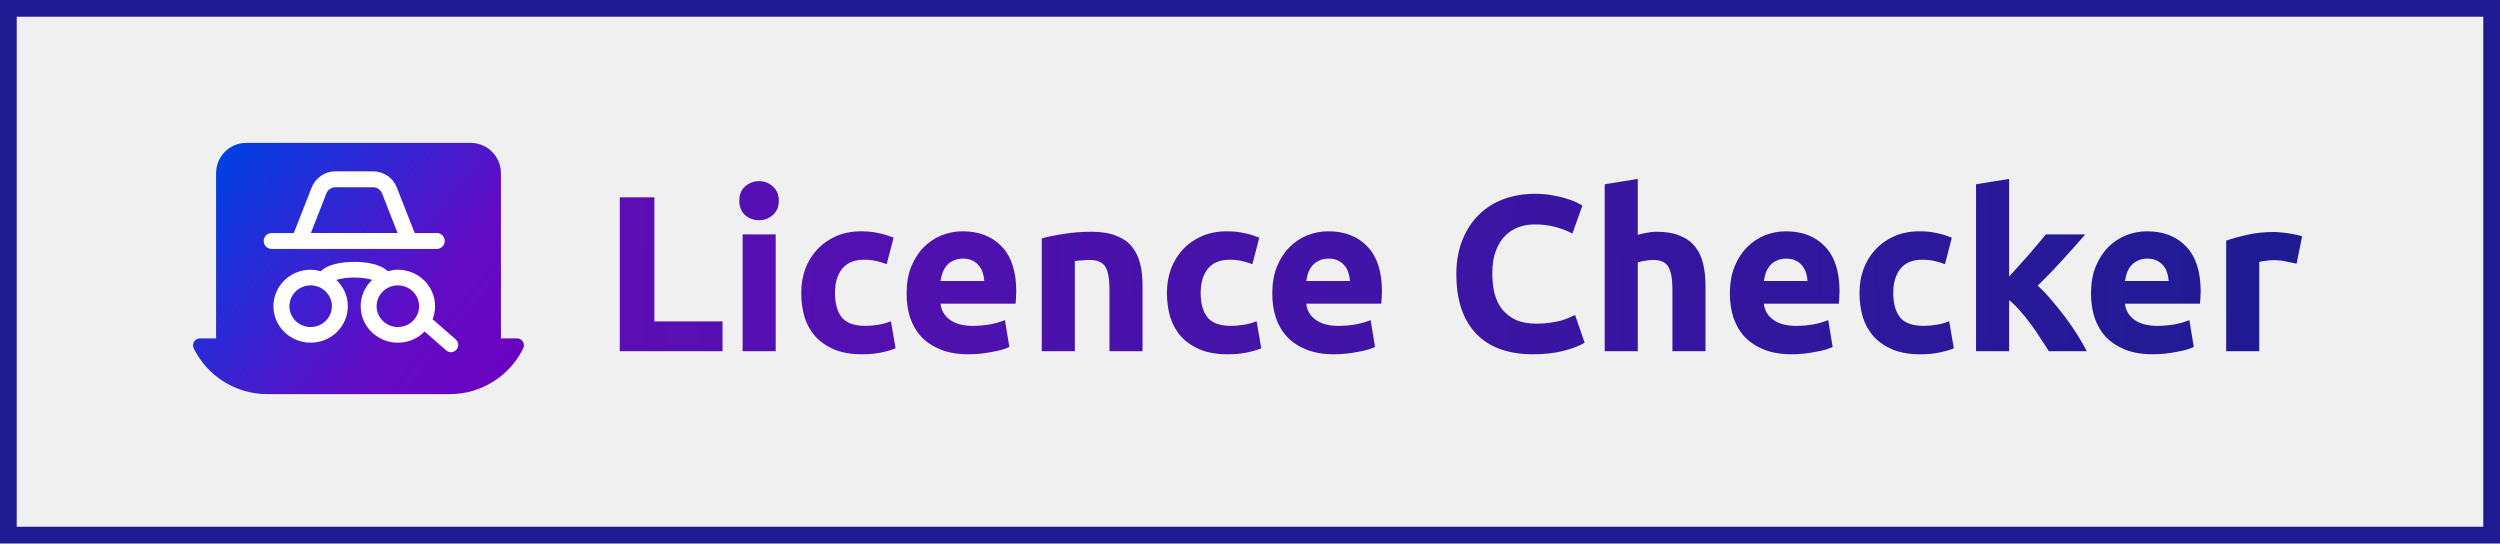
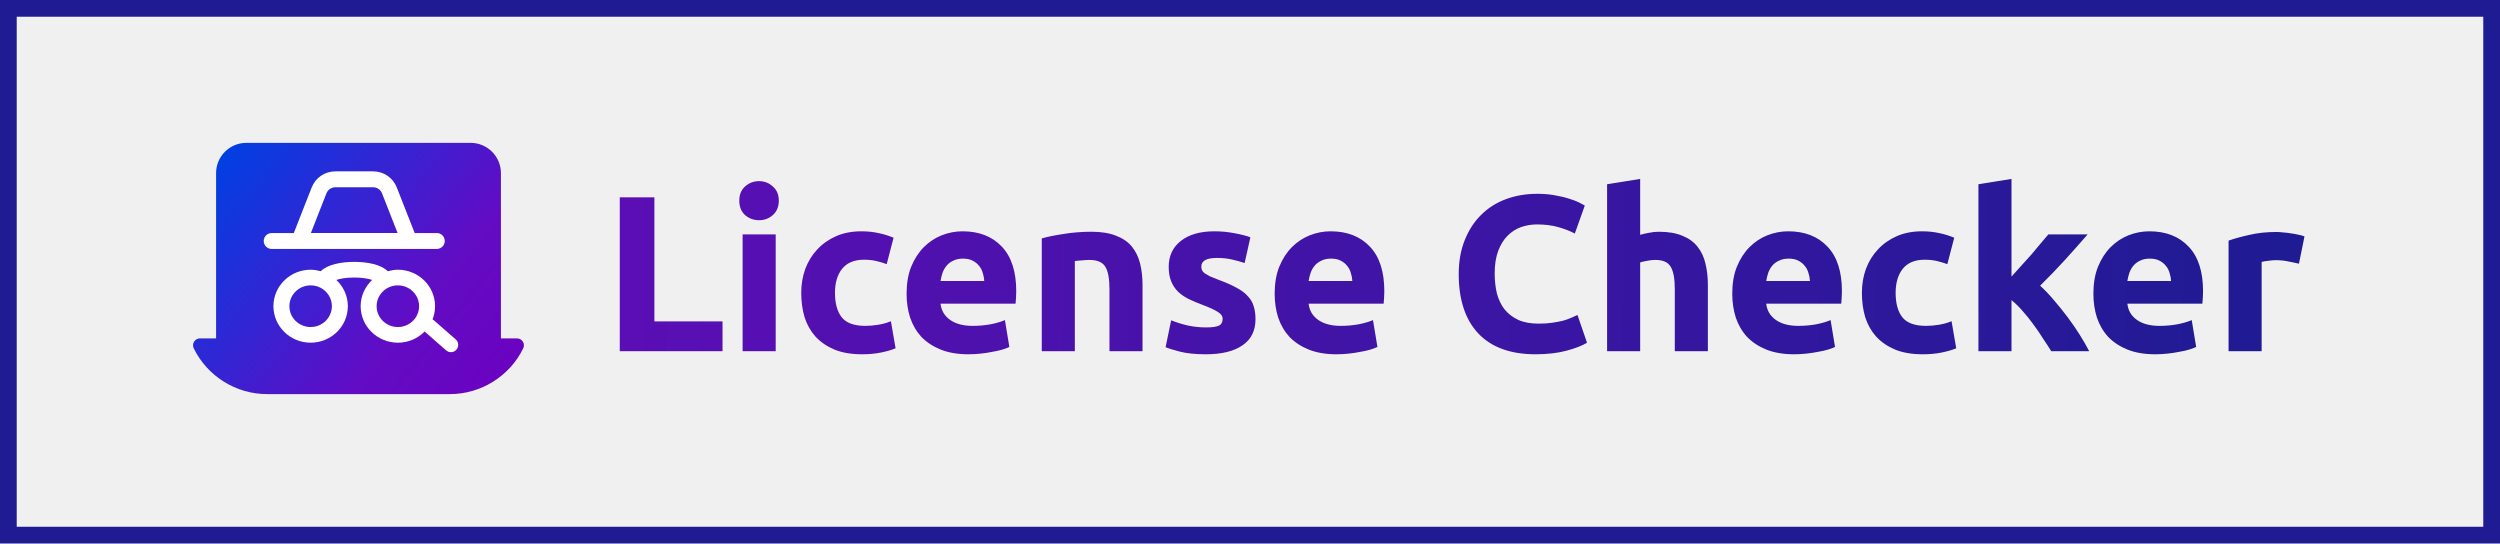
<svg xmlns="http://www.w3.org/2000/svg" width="299" height="65" viewBox="0 0 299 65" fill="none">
  <rect x="1" y="1" width="297" height="63" stroke="#1E1B93" stroke-width="2" />
  <g clip-path="url(#clip0_6_64)">
    <path d="M61.837 40.473H59.911V20.707C59.911 18.711 58.287 17.087 56.291 17.087L29.455 17.087C27.464 17.087 25.844 18.711 25.844 20.707V40.472H23.913C23.628 40.472 23.364 40.618 23.214 40.859C23.064 41.1 23.047 41.401 23.171 41.657C24.785 44.985 28.224 47.135 31.933 47.135H53.817C57.525 47.135 60.965 44.985 62.578 41.657C62.702 41.401 62.686 41.099 62.535 40.859C62.385 40.618 62.121 40.472 61.837 40.472C61.553 40.472 61.837 40.473 61.837 40.473Z" fill="url(#paint0_linear_6_64)" />
    <line x1="51.328" y1="38.971" x2="53.932" y2="41.25" stroke="white" stroke-width="1.74" stroke-linecap="round" />
    <path d="M47.584 32.258C47.164 32.258 46.766 32.334 46.38 32.441C45.583 31.635 43.939 31.32 42.368 31.32C40.797 31.32 39.153 31.635 38.356 32.441C37.971 32.334 37.572 32.258 37.153 32.258C34.698 32.258 32.702 34.216 32.702 36.621C32.702 39.028 34.698 40.986 37.153 40.986C39.605 40.986 41.602 39.028 41.602 36.621C41.602 35.387 41.071 34.276 40.227 33.481C40.672 33.331 41.394 33.191 42.368 33.191C43.342 33.191 44.064 33.331 44.509 33.481C43.665 34.276 43.134 35.387 43.134 36.621C43.134 39.028 45.131 40.986 47.584 40.986C50.037 40.986 52.033 39.028 52.033 36.621C52.034 34.216 50.037 32.258 47.584 32.258H47.584ZM37.152 39.114C35.751 39.114 34.611 37.996 34.611 36.621C34.611 35.248 35.751 34.13 37.152 34.13C38.553 34.13 39.693 35.248 39.693 36.621C39.693 37.996 38.553 39.114 37.152 39.114ZM47.584 39.114C46.183 39.114 45.043 37.996 45.043 36.621C45.043 35.248 46.183 34.13 47.584 34.13C48.984 34.13 50.124 35.248 50.124 36.621C50.124 37.996 48.984 39.114 47.584 39.114Z" fill="white" />
    <path d="M52.244 27.871H49.596L47.461 22.43C47.001 21.254 45.888 20.494 44.624 20.494H40.111C38.847 20.494 37.734 21.253 37.274 22.429L35.139 27.871H32.492C31.967 27.871 31.542 28.297 31.542 28.822C31.542 29.348 31.967 29.773 32.492 29.773H52.243C52.768 29.773 53.193 29.348 53.193 28.822C53.193 28.296 52.769 27.871 52.243 27.871L52.244 27.871ZM39.042 23.123C39.215 22.682 39.634 22.397 40.11 22.397H44.623C45.099 22.397 45.518 22.682 45.69 23.123L47.553 27.869H37.181L39.042 23.123Z" fill="white" />
  </g>
-   <path d="M86.415 38.443V42H74.124V23.602H78.265V38.443H86.415ZM92.773 42H88.817V28.036H92.773V42ZM93.145 24.001C93.145 24.726 92.906 25.301 92.428 25.726C91.968 26.133 91.419 26.337 90.782 26.337C90.145 26.337 89.587 26.133 89.109 25.726C88.649 25.301 88.419 24.726 88.419 24.001C88.419 23.275 88.649 22.709 89.109 22.302C89.587 21.877 90.145 21.664 90.782 21.664C91.419 21.664 91.968 21.877 92.428 22.302C92.906 22.709 93.145 23.275 93.145 24.001ZM95.828 35.018C95.828 34.009 95.987 33.062 96.305 32.177C96.642 31.275 97.12 30.496 97.739 29.841C98.359 29.169 99.111 28.638 99.996 28.248C100.881 27.859 101.889 27.664 103.022 27.664C103.765 27.664 104.447 27.735 105.066 27.877C105.686 28 106.288 28.186 106.872 28.434L106.049 31.593C105.677 31.452 105.27 31.328 104.827 31.222C104.385 31.115 103.889 31.062 103.341 31.062C102.173 31.062 101.297 31.425 100.712 32.151C100.146 32.876 99.863 33.832 99.863 35.018C99.863 36.275 100.128 37.248 100.659 37.938C101.208 38.628 102.155 38.974 103.5 38.974C103.978 38.974 104.491 38.929 105.04 38.841C105.588 38.752 106.093 38.611 106.553 38.416L107.111 41.655C106.65 41.85 106.075 42.018 105.385 42.159C104.695 42.301 103.934 42.372 103.102 42.372C101.827 42.372 100.73 42.186 99.81 41.814C98.889 41.425 98.129 40.903 97.527 40.248C96.943 39.593 96.509 38.823 96.226 37.938C95.96 37.036 95.828 36.062 95.828 35.018ZM108.428 35.124C108.428 33.885 108.613 32.806 108.985 31.885C109.374 30.947 109.879 30.169 110.498 29.549C111.118 28.93 111.826 28.461 112.622 28.142C113.436 27.823 114.268 27.664 115.118 27.664C117.1 27.664 118.666 28.275 119.817 29.496C120.967 30.7 121.542 32.478 121.542 34.832C121.542 35.062 121.533 35.319 121.516 35.602C121.498 35.867 121.48 36.106 121.462 36.319H112.489C112.578 37.133 112.958 37.779 113.631 38.257C114.303 38.735 115.206 38.974 116.339 38.974C117.064 38.974 117.772 38.912 118.463 38.788C119.171 38.646 119.746 38.478 120.188 38.283L120.719 41.496C120.507 41.602 120.224 41.708 119.87 41.814C119.516 41.92 119.117 42.009 118.675 42.08C118.25 42.168 117.79 42.239 117.294 42.292C116.799 42.345 116.303 42.372 115.808 42.372C114.551 42.372 113.454 42.186 112.516 41.814C111.596 41.443 110.826 40.938 110.206 40.301C109.604 39.646 109.153 38.876 108.852 37.991C108.569 37.106 108.428 36.151 108.428 35.124ZM117.719 33.611C117.702 33.275 117.64 32.947 117.533 32.629C117.445 32.31 117.294 32.027 117.082 31.779C116.887 31.531 116.631 31.328 116.312 31.169C116.011 31.009 115.631 30.93 115.171 30.93C114.728 30.93 114.348 31.009 114.029 31.169C113.711 31.31 113.445 31.505 113.233 31.753C113.02 32 112.852 32.292 112.728 32.629C112.622 32.947 112.542 33.275 112.489 33.611H117.719ZM124.595 28.514C125.267 28.319 126.134 28.142 127.196 27.983C128.258 27.806 129.373 27.717 130.541 27.717C131.727 27.717 132.709 27.877 133.488 28.195C134.285 28.496 134.913 28.93 135.373 29.496C135.833 30.062 136.161 30.735 136.355 31.514C136.55 32.292 136.647 33.16 136.647 34.115V42H132.692V34.593C132.692 33.319 132.524 32.416 132.187 31.885C131.851 31.354 131.223 31.089 130.302 31.089C130.019 31.089 129.718 31.107 129.4 31.142C129.081 31.16 128.798 31.186 128.55 31.222V42H124.595V28.514ZM139.564 35.018C139.564 34.009 139.723 33.062 140.042 32.177C140.378 31.275 140.856 30.496 141.476 29.841C142.095 29.169 142.847 28.638 143.732 28.248C144.617 27.859 145.626 27.664 146.759 27.664C147.502 27.664 148.183 27.735 148.803 27.877C149.422 28 150.024 28.186 150.608 28.434L149.785 31.593C149.413 31.452 149.006 31.328 148.564 31.222C148.121 31.115 147.626 31.062 147.077 31.062C145.909 31.062 145.033 31.425 144.449 32.151C143.883 32.876 143.599 33.832 143.599 35.018C143.599 36.275 143.865 37.248 144.396 37.938C144.945 38.628 145.891 38.974 147.236 38.974C147.714 38.974 148.228 38.929 148.776 38.841C149.325 38.752 149.829 38.611 150.289 38.416L150.847 41.655C150.387 41.85 149.812 42.018 149.121 42.159C148.431 42.301 147.67 42.372 146.838 42.372C145.564 42.372 144.467 42.186 143.546 41.814C142.626 41.425 141.865 40.903 141.263 40.248C140.679 39.593 140.246 38.823 139.962 37.938C139.697 37.036 139.564 36.062 139.564 35.018ZM152.164 35.124C152.164 33.885 152.35 32.806 152.721 31.885C153.111 30.947 153.615 30.169 154.235 29.549C154.854 28.93 155.562 28.461 156.359 28.142C157.173 27.823 158.005 27.664 158.854 27.664C160.836 27.664 162.403 28.275 163.553 29.496C164.703 30.7 165.279 32.478 165.279 34.832C165.279 35.062 165.27 35.319 165.252 35.602C165.234 35.867 165.217 36.106 165.199 36.319H156.226C156.314 37.133 156.695 37.779 157.367 38.257C158.04 38.735 158.943 38.974 160.075 38.974C160.801 38.974 161.509 38.912 162.199 38.788C162.907 38.646 163.482 38.478 163.925 38.283L164.456 41.496C164.243 41.602 163.96 41.708 163.606 41.814C163.252 41.92 162.854 42.009 162.411 42.08C161.987 42.168 161.527 42.239 161.031 42.292C160.535 42.345 160.04 42.372 159.544 42.372C158.288 42.372 157.19 42.186 156.252 41.814C155.332 41.443 154.562 40.938 153.943 40.301C153.341 39.646 152.89 38.876 152.589 37.991C152.306 37.106 152.164 36.151 152.164 35.124ZM161.456 33.611C161.438 33.275 161.376 32.947 161.27 32.629C161.181 32.31 161.031 32.027 160.819 31.779C160.624 31.531 160.367 31.328 160.049 31.169C159.748 31.009 159.367 30.93 158.907 30.93C158.465 30.93 158.084 31.009 157.766 31.169C157.447 31.31 157.182 31.505 156.969 31.753C156.757 32 156.589 32.292 156.465 32.629C156.359 32.947 156.279 33.275 156.226 33.611H161.456ZM183.363 42.372C180.372 42.372 178.089 41.54 176.514 39.876C174.957 38.212 174.178 35.85 174.178 32.788C174.178 31.266 174.417 29.912 174.895 28.726C175.373 27.523 176.027 26.514 176.859 25.7C177.691 24.868 178.682 24.239 179.833 23.815C180.983 23.39 182.231 23.178 183.576 23.178C184.355 23.178 185.063 23.24 185.7 23.363C186.337 23.47 186.894 23.602 187.372 23.762C187.85 23.903 188.248 24.054 188.567 24.213C188.885 24.372 189.115 24.496 189.257 24.585L188.062 27.93C187.496 27.629 186.832 27.372 186.071 27.16C185.328 26.947 184.478 26.841 183.523 26.841C182.886 26.841 182.257 26.947 181.638 27.16C181.036 27.372 180.496 27.717 180.018 28.195C179.558 28.655 179.187 29.257 178.903 30C178.62 30.744 178.479 31.646 178.479 32.708C178.479 33.558 178.567 34.354 178.744 35.098C178.939 35.823 179.24 36.452 179.647 36.983C180.072 37.513 180.62 37.938 181.293 38.257C181.965 38.558 182.779 38.708 183.735 38.708C184.337 38.708 184.877 38.673 185.355 38.602C185.832 38.531 186.257 38.451 186.629 38.363C187.001 38.257 187.328 38.142 187.611 38.018C187.894 37.894 188.151 37.779 188.381 37.673L189.523 40.991C188.939 41.345 188.116 41.664 187.054 41.947C185.992 42.23 184.762 42.372 183.363 42.372ZM191.923 42V22.036L195.879 21.399V28.089C196.145 28 196.481 27.921 196.888 27.85C197.313 27.762 197.72 27.717 198.109 27.717C199.242 27.717 200.18 27.877 200.923 28.195C201.684 28.496 202.286 28.93 202.728 29.496C203.189 30.062 203.507 30.735 203.684 31.514C203.879 32.292 203.976 33.16 203.976 34.115V42H200.021V34.593C200.021 33.319 199.852 32.416 199.516 31.885C199.198 31.354 198.596 31.089 197.711 31.089C197.357 31.089 197.021 31.124 196.702 31.195C196.401 31.248 196.127 31.31 195.879 31.381V42H191.923ZM206.893 35.124C206.893 33.885 207.079 32.806 207.45 31.885C207.84 30.947 208.344 30.169 208.964 29.549C209.583 28.93 210.291 28.461 211.087 28.142C211.902 27.823 212.733 27.664 213.583 27.664C215.565 27.664 217.132 28.275 218.282 29.496C219.432 30.7 220.008 32.478 220.008 34.832C220.008 35.062 219.999 35.319 219.981 35.602C219.963 35.867 219.946 36.106 219.928 36.319H210.955C211.043 37.133 211.424 37.779 212.096 38.257C212.769 38.735 213.671 38.974 214.804 38.974C215.53 38.974 216.238 38.912 216.928 38.788C217.636 38.646 218.211 38.478 218.654 38.283L219.185 41.496C218.972 41.602 218.689 41.708 218.335 41.814C217.981 41.92 217.583 42.009 217.14 42.08C216.716 42.168 216.255 42.239 215.76 42.292C215.264 42.345 214.769 42.372 214.273 42.372C213.017 42.372 211.919 42.186 210.981 41.814C210.061 41.443 209.291 40.938 208.672 40.301C208.07 39.646 207.619 38.876 207.318 37.991C207.034 37.106 206.893 36.151 206.893 35.124ZM216.185 33.611C216.167 33.275 216.105 32.947 215.999 32.629C215.91 32.31 215.76 32.027 215.547 31.779C215.353 31.531 215.096 31.328 214.778 31.169C214.477 31.009 214.096 30.93 213.636 30.93C213.194 30.93 212.813 31.009 212.494 31.169C212.176 31.31 211.91 31.505 211.698 31.753C211.486 32 211.318 32.292 211.194 32.629C211.087 32.947 211.008 33.275 210.955 33.611H216.185ZM222.396 35.018C222.396 34.009 222.556 33.062 222.874 32.177C223.211 31.275 223.688 30.496 224.308 29.841C224.927 29.169 225.679 28.638 226.564 28.248C227.449 27.859 228.458 27.664 229.591 27.664C230.334 27.664 231.016 27.735 231.635 27.877C232.254 28 232.856 28.186 233.44 28.434L232.617 31.593C232.246 31.452 231.839 31.328 231.396 31.222C230.954 31.115 230.458 31.062 229.909 31.062C228.741 31.062 227.865 31.425 227.281 32.151C226.715 32.876 226.432 33.832 226.432 35.018C226.432 36.275 226.697 37.248 227.228 37.938C227.777 38.628 228.724 38.974 230.069 38.974C230.547 38.974 231.06 38.929 231.608 38.841C232.157 38.752 232.662 38.611 233.122 38.416L233.679 41.655C233.219 41.85 232.644 42.018 231.954 42.159C231.263 42.301 230.502 42.372 229.671 42.372C228.396 42.372 227.299 42.186 226.379 41.814C225.458 41.425 224.697 40.903 224.095 40.248C223.511 39.593 223.078 38.823 222.795 37.938C222.529 37.036 222.396 36.062 222.396 35.018ZM240.29 33.08C240.679 32.655 241.077 32.213 241.484 31.753C241.909 31.292 242.316 30.841 242.705 30.399C243.095 29.938 243.458 29.505 243.794 29.098C244.148 28.691 244.449 28.337 244.697 28.036H249.396C248.458 29.116 247.537 30.151 246.635 31.142C245.75 32.115 244.776 33.124 243.714 34.168C244.245 34.646 244.794 35.221 245.36 35.894C245.927 36.549 246.475 37.23 247.006 37.938C247.537 38.646 248.024 39.354 248.466 40.062C248.909 40.77 249.28 41.416 249.581 42H245.042C244.759 41.54 244.431 41.035 244.059 40.487C243.705 39.92 243.325 39.363 242.918 38.814C242.511 38.248 242.077 37.708 241.617 37.195C241.175 36.682 240.732 36.248 240.29 35.894V42H236.334V22.036L240.29 21.399V33.08ZM250.085 35.124C250.085 33.885 250.271 32.806 250.642 31.885C251.032 30.947 251.536 30.169 252.156 29.549C252.775 28.93 253.483 28.461 254.279 28.142C255.094 27.823 255.925 27.664 256.775 27.664C258.757 27.664 260.324 28.275 261.474 29.496C262.624 30.7 263.2 32.478 263.2 34.832C263.2 35.062 263.191 35.319 263.173 35.602C263.155 35.867 263.138 36.106 263.12 36.319H254.147C254.235 37.133 254.616 37.779 255.288 38.257C255.961 38.735 256.863 38.974 257.996 38.974C258.722 38.974 259.43 38.912 260.12 38.788C260.828 38.646 261.403 38.478 261.846 38.283L262.377 41.496C262.164 41.602 261.881 41.708 261.527 41.814C261.173 41.92 260.775 42.009 260.332 42.08C259.908 42.168 259.447 42.239 258.952 42.292C258.456 42.345 257.961 42.372 257.465 42.372C256.209 42.372 255.111 42.186 254.173 41.814C253.253 41.443 252.483 40.938 251.864 40.301C251.262 39.646 250.811 38.876 250.51 37.991C250.227 37.106 250.085 36.151 250.085 35.124ZM259.377 33.611C259.359 33.275 259.297 32.947 259.191 32.629C259.102 32.31 258.952 32.027 258.74 31.779C258.545 31.531 258.288 31.328 257.97 31.169C257.669 31.009 257.288 30.93 256.828 30.93C256.386 30.93 256.005 31.009 255.687 31.169C255.368 31.31 255.102 31.505 254.89 31.753C254.678 32 254.51 32.292 254.386 32.629C254.279 32.947 254.2 33.275 254.147 33.611H259.377ZM274.668 31.54C274.314 31.452 273.898 31.363 273.42 31.275C272.942 31.169 272.429 31.115 271.88 31.115C271.632 31.115 271.332 31.142 270.978 31.195C270.641 31.23 270.385 31.275 270.208 31.328V42H266.252V28.779C266.96 28.531 267.792 28.301 268.748 28.089C269.721 27.859 270.801 27.744 271.986 27.744C272.199 27.744 272.455 27.762 272.756 27.797C273.057 27.815 273.358 27.85 273.659 27.903C273.96 27.939 274.261 27.992 274.562 28.062C274.862 28.116 275.119 28.186 275.331 28.275L274.668 31.54Z" fill="url(#paint1_linear_6_64)" />
+   <path d="M86.415 38.443V42H74.124V23.602H78.265V38.443H86.415ZM92.773 42H88.817V28.036H92.773V42ZM93.145 24.001C93.145 24.726 92.906 25.301 92.428 25.726C91.968 26.133 91.419 26.337 90.782 26.337C90.145 26.337 89.587 26.133 89.109 25.726C88.649 25.301 88.419 24.726 88.419 24.001C88.419 23.275 88.649 22.709 89.109 22.302C89.587 21.877 90.145 21.664 90.782 21.664C91.419 21.664 91.968 21.877 92.428 22.302C92.906 22.709 93.145 23.275 93.145 24.001ZM95.828 35.018C95.828 34.009 95.987 33.062 96.305 32.177C96.642 31.275 97.12 30.496 97.739 29.841C98.359 29.169 99.111 28.638 99.996 28.248C100.881 27.859 101.889 27.664 103.022 27.664C103.765 27.664 104.447 27.735 105.066 27.877C105.686 28 106.288 28.186 106.872 28.434L106.049 31.593C105.677 31.452 105.27 31.328 104.827 31.222C104.385 31.115 103.889 31.062 103.341 31.062C102.173 31.062 101.297 31.425 100.712 32.151C100.146 32.876 99.863 33.832 99.863 35.018C99.863 36.275 100.128 37.248 100.659 37.938C101.208 38.628 102.155 38.974 103.5 38.974C103.978 38.974 104.491 38.929 105.04 38.841C105.588 38.752 106.093 38.611 106.553 38.416L107.111 41.655C106.65 41.85 106.075 42.018 105.385 42.159C104.695 42.301 103.934 42.372 103.102 42.372C101.827 42.372 100.73 42.186 99.81 41.814C98.889 41.425 98.129 40.903 97.527 40.248C96.943 39.593 96.509 38.823 96.226 37.938C95.96 37.036 95.828 36.062 95.828 35.018ZM108.428 35.124C108.428 33.885 108.613 32.806 108.985 31.885C109.374 30.947 109.879 30.169 110.498 29.549C111.118 28.93 111.826 28.461 112.622 28.142C113.436 27.823 114.268 27.664 115.118 27.664C117.1 27.664 118.666 28.275 119.817 29.496C120.967 30.7 121.542 32.478 121.542 34.832C121.542 35.062 121.533 35.319 121.516 35.602C121.498 35.867 121.48 36.106 121.462 36.319H112.489C112.578 37.133 112.958 37.779 113.631 38.257C114.303 38.735 115.206 38.974 116.339 38.974C117.064 38.974 117.772 38.912 118.463 38.788C119.171 38.646 119.746 38.478 120.188 38.283L120.719 41.496C120.507 41.602 120.224 41.708 119.87 41.814C119.516 41.92 119.117 42.009 118.675 42.08C118.25 42.168 117.79 42.239 117.294 42.292C116.799 42.345 116.303 42.372 115.808 42.372C114.551 42.372 113.454 42.186 112.516 41.814C111.596 41.443 110.826 40.938 110.206 40.301C109.604 39.646 109.153 38.876 108.852 37.991C108.569 37.106 108.428 36.151 108.428 35.124ZM117.719 33.611C117.702 33.275 117.64 32.947 117.533 32.629C117.445 32.31 117.294 32.027 117.082 31.779C116.887 31.531 116.631 31.328 116.312 31.169C116.011 31.009 115.631 30.93 115.171 30.93C114.728 30.93 114.348 31.009 114.029 31.169C113.711 31.31 113.445 31.505 113.233 31.753C113.02 32 112.852 32.292 112.728 32.629C112.622 32.947 112.542 33.275 112.489 33.611H117.719ZM124.595 28.514C125.267 28.319 126.134 28.142 127.196 27.983C128.258 27.806 129.373 27.717 130.541 27.717C131.727 27.717 132.709 27.877 133.488 28.195C134.285 28.496 134.913 28.93 135.373 29.496C135.833 30.062 136.161 30.735 136.355 31.514C136.55 32.292 136.647 33.16 136.647 34.115V42H132.692V34.593C132.692 33.319 132.524 32.416 132.187 31.885C131.851 31.354 131.223 31.089 130.302 31.089C130.019 31.089 129.718 31.107 129.4 31.142C129.081 31.16 128.798 31.186 128.55 31.222V42H124.595V28.514ZM144.237 39.159C144.962 39.159 145.475 39.089 145.776 38.947C146.077 38.805 146.228 38.531 146.228 38.124C146.228 37.805 146.033 37.531 145.644 37.301C145.254 37.053 144.661 36.779 143.865 36.478C143.245 36.248 142.679 36.009 142.166 35.761C141.67 35.514 141.246 35.221 140.892 34.885C140.538 34.531 140.263 34.115 140.069 33.637C139.874 33.16 139.777 32.584 139.777 31.912C139.777 30.602 140.263 29.567 141.237 28.806C142.21 28.045 143.546 27.664 145.245 27.664C146.095 27.664 146.909 27.744 147.688 27.903C148.467 28.045 149.086 28.204 149.546 28.381L148.856 31.46C148.396 31.301 147.891 31.16 147.343 31.036C146.812 30.912 146.21 30.85 145.537 30.85C144.299 30.85 143.679 31.195 143.679 31.885C143.679 32.045 143.706 32.186 143.759 32.31C143.812 32.434 143.918 32.558 144.077 32.682C144.237 32.788 144.449 32.912 144.714 33.053C144.998 33.177 145.352 33.319 145.776 33.478C146.644 33.797 147.36 34.115 147.927 34.434C148.493 34.735 148.936 35.071 149.254 35.443C149.59 35.797 149.82 36.195 149.944 36.637C150.086 37.08 150.157 37.593 150.157 38.177C150.157 39.558 149.635 40.602 148.59 41.31C147.564 42.018 146.104 42.372 144.21 42.372C142.971 42.372 141.936 42.266 141.104 42.053C140.29 41.841 139.723 41.664 139.405 41.522L140.069 38.31C140.741 38.575 141.431 38.788 142.139 38.947C142.847 39.089 143.546 39.159 144.237 39.159ZM152.449 35.124C152.449 33.885 152.635 32.806 153.007 31.885C153.396 30.947 153.9 30.169 154.52 29.549C155.139 28.93 155.847 28.461 156.644 28.142C157.458 27.823 158.29 27.664 159.139 27.664C161.121 27.664 162.688 28.275 163.838 29.496C164.989 30.7 165.564 32.478 165.564 34.832C165.564 35.062 165.555 35.319 165.537 35.602C165.52 35.867 165.502 36.106 165.484 36.319H156.511C156.599 37.133 156.98 37.779 157.653 38.257C158.325 38.735 159.228 38.974 160.36 38.974C161.086 38.974 161.794 38.912 162.484 38.788C163.192 38.646 163.767 38.478 164.21 38.283L164.741 41.496C164.528 41.602 164.245 41.708 163.891 41.814C163.537 41.92 163.139 42.009 162.697 42.08C162.272 42.168 161.812 42.239 161.316 42.292C160.821 42.345 160.325 42.372 159.829 42.372C158.573 42.372 157.476 42.186 156.538 41.814C155.617 41.443 154.847 40.938 154.228 40.301C153.626 39.646 153.175 38.876 152.874 37.991C152.591 37.106 152.449 36.151 152.449 35.124ZM161.741 33.611C161.723 33.275 161.661 32.947 161.555 32.629C161.467 32.31 161.316 32.027 161.104 31.779C160.909 31.531 160.652 31.328 160.334 31.169C160.033 31.009 159.652 30.93 159.192 30.93C158.75 30.93 158.369 31.009 158.051 31.169C157.732 31.31 157.467 31.505 157.254 31.753C157.042 32 156.874 32.292 156.75 32.629C156.644 32.947 156.564 33.275 156.511 33.611H161.741ZM183.649 42.372C180.658 42.372 178.374 41.54 176.799 39.876C175.242 38.212 174.463 35.85 174.463 32.788C174.463 31.266 174.702 29.912 175.18 28.726C175.658 27.523 176.313 26.514 177.144 25.7C177.976 24.868 178.967 24.239 180.118 23.815C181.268 23.39 182.516 23.178 183.861 23.178C184.64 23.178 185.348 23.24 185.985 23.363C186.622 23.47 187.18 23.602 187.657 23.762C188.135 23.903 188.533 24.054 188.852 24.213C189.171 24.372 189.401 24.496 189.542 24.585L188.348 27.93C187.781 27.629 187.118 27.372 186.357 27.16C185.613 26.947 184.764 26.841 183.808 26.841C183.171 26.841 182.542 26.947 181.923 27.16C181.321 27.372 180.781 27.717 180.304 28.195C179.843 28.655 179.472 29.257 179.189 30C178.905 30.744 178.764 31.646 178.764 32.708C178.764 33.558 178.852 34.354 179.029 35.098C179.224 35.823 179.525 36.452 179.932 36.983C180.357 37.513 180.905 37.938 181.578 38.257C182.25 38.558 183.065 38.708 184.02 38.708C184.622 38.708 185.162 38.673 185.64 38.602C186.118 38.531 186.542 38.451 186.914 38.363C187.286 38.257 187.613 38.142 187.896 38.018C188.179 37.894 188.436 37.779 188.666 37.673L189.808 40.991C189.224 41.345 188.401 41.664 187.339 41.947C186.277 42.23 185.047 42.372 183.649 42.372ZM192.209 42V22.036L196.164 21.399V28.089C196.43 28 196.766 27.921 197.173 27.85C197.598 27.762 198.005 27.717 198.394 27.717C199.527 27.717 200.465 27.877 201.208 28.195C201.969 28.496 202.571 28.93 203.014 29.496C203.474 30.062 203.792 30.735 203.969 31.514C204.164 32.292 204.261 33.16 204.261 34.115V42H200.306V34.593C200.306 33.319 200.138 32.416 199.801 31.885C199.483 31.354 198.881 31.089 197.996 31.089C197.642 31.089 197.306 31.124 196.987 31.195C196.686 31.248 196.412 31.31 196.164 31.381V42H192.209ZM207.178 35.124C207.178 33.885 207.364 32.806 207.736 31.885C208.125 30.947 208.629 30.169 209.249 29.549C209.868 28.93 210.576 28.461 211.373 28.142C212.187 27.823 213.019 27.664 213.868 27.664C215.85 27.664 217.417 28.275 218.567 29.496C219.718 30.7 220.293 32.478 220.293 34.832C220.293 35.062 220.284 35.319 220.266 35.602C220.248 35.867 220.231 36.106 220.213 36.319H211.24C211.328 37.133 211.709 37.779 212.381 38.257C213.054 38.735 213.957 38.974 215.089 38.974C215.815 38.974 216.523 38.912 217.213 38.788C217.921 38.646 218.496 38.478 218.939 38.283L219.47 41.496C219.257 41.602 218.974 41.708 218.62 41.814C218.266 41.92 217.868 42.009 217.426 42.08C217.001 42.168 216.541 42.239 216.045 42.292C215.55 42.345 215.054 42.372 214.558 42.372C213.302 42.372 212.204 42.186 211.266 41.814C210.346 41.443 209.576 40.938 208.957 40.301C208.355 39.646 207.904 38.876 207.603 37.991C207.32 37.106 207.178 36.151 207.178 35.124ZM216.47 33.611C216.452 33.275 216.39 32.947 216.284 32.629C216.195 32.31 216.045 32.027 215.833 31.779C215.638 31.531 215.381 31.328 215.063 31.169C214.762 31.009 214.381 30.93 213.921 30.93C213.479 30.93 213.098 31.009 212.78 31.169C212.461 31.31 212.196 31.505 211.983 31.753C211.771 32 211.603 32.292 211.479 32.629C211.373 32.947 211.293 33.275 211.24 33.611H216.47ZM222.682 35.018C222.682 34.009 222.841 33.062 223.159 32.177C223.496 31.275 223.974 30.496 224.593 29.841C225.212 29.169 225.965 28.638 226.85 28.248C227.735 27.859 228.743 27.664 229.876 27.664C230.619 27.664 231.301 27.735 231.92 27.877C232.54 28 233.141 28.186 233.725 28.434L232.902 31.593C232.531 31.452 232.124 31.328 231.681 31.222C231.239 31.115 230.743 31.062 230.195 31.062C229.027 31.062 228.15 31.425 227.566 32.151C227 32.876 226.717 33.832 226.717 35.018C226.717 36.275 226.982 37.248 227.513 37.938C228.062 38.628 229.009 38.974 230.354 38.974C230.832 38.974 231.345 38.929 231.894 38.841C232.442 38.752 232.947 38.611 233.407 38.416L233.964 41.655C233.504 41.85 232.929 42.018 232.239 42.159C231.549 42.301 230.788 42.372 229.956 42.372C228.681 42.372 227.584 42.186 226.664 41.814C225.743 41.425 224.982 40.903 224.381 40.248C223.797 39.593 223.363 38.823 223.08 37.938C222.814 37.036 222.682 36.062 222.682 35.018ZM240.575 33.08C240.964 32.655 241.362 32.213 241.769 31.753C242.194 31.292 242.601 30.841 242.991 30.399C243.38 29.938 243.743 29.505 244.079 29.098C244.433 28.691 244.734 28.337 244.982 28.036H249.681C248.743 29.116 247.822 30.151 246.92 31.142C246.035 32.115 245.061 33.124 243.999 34.168C244.53 34.646 245.079 35.221 245.645 35.894C246.212 36.549 246.76 37.23 247.291 37.938C247.822 38.646 248.309 39.354 248.752 40.062C249.194 40.77 249.566 41.416 249.867 42H245.327C245.044 41.54 244.716 41.035 244.345 40.487C243.991 39.92 243.61 39.363 243.203 38.814C242.796 38.248 242.362 37.708 241.902 37.195C241.46 36.682 241.017 36.248 240.575 35.894V42H236.619V22.036L240.575 21.399V33.08ZM250.37 35.124C250.37 33.885 250.556 32.806 250.928 31.885C251.317 30.947 251.821 30.169 252.441 29.549C253.06 28.93 253.768 28.461 254.565 28.142C255.379 27.823 256.211 27.664 257.06 27.664C259.042 27.664 260.609 28.275 261.759 29.496C262.91 30.7 263.485 32.478 263.485 34.832C263.485 35.062 263.476 35.319 263.458 35.602C263.44 35.867 263.423 36.106 263.405 36.319H254.432C254.52 37.133 254.901 37.779 255.573 38.257C256.246 38.735 257.149 38.974 258.281 38.974C259.007 38.974 259.715 38.912 260.405 38.788C261.113 38.646 261.688 38.478 262.131 38.283L262.662 41.496C262.449 41.602 262.166 41.708 261.812 41.814C261.458 41.92 261.06 42.009 260.618 42.08C260.193 42.168 259.733 42.239 259.237 42.292C258.742 42.345 258.246 42.372 257.75 42.372C256.494 42.372 255.396 42.186 254.458 41.814C253.538 41.443 252.768 40.938 252.149 40.301C251.547 39.646 251.096 38.876 250.795 37.991C250.512 37.106 250.37 36.151 250.37 35.124ZM259.662 33.611C259.644 33.275 259.582 32.947 259.476 32.629C259.388 32.31 259.237 32.027 259.025 31.779C258.83 31.531 258.573 31.328 258.255 31.169C257.954 31.009 257.573 30.93 257.113 30.93C256.671 30.93 256.29 31.009 255.972 31.169C255.653 31.31 255.388 31.505 255.175 31.753C254.963 32 254.795 32.292 254.671 32.629C254.565 32.947 254.485 33.275 254.432 33.611H259.662ZM274.953 31.54C274.599 31.452 274.183 31.363 273.705 31.275C273.227 31.169 272.714 31.115 272.165 31.115C271.918 31.115 271.617 31.142 271.263 31.195C270.927 31.23 270.67 31.275 270.493 31.328V42H266.537V28.779C267.245 28.531 268.077 28.301 269.033 28.089C270.006 27.859 271.086 27.744 272.272 27.744C272.484 27.744 272.741 27.762 273.042 27.797C273.342 27.815 273.643 27.85 273.944 27.903C274.245 27.939 274.546 27.992 274.847 28.062C275.148 28.116 275.404 28.186 275.617 28.275L274.953 31.54Z" fill="url(#paint1_linear_6_64)" />
  <defs>
    <linearGradient id="paint0_linear_6_64" x1="26.494" y1="18.165" x2="62.604" y2="47.286" gradientUnits="userSpaceOnUse">
      <stop stop-color="#0040E3" />
      <stop offset="0.651" stop-color="#620CC4" />
      <stop offset="1" stop-color="#6C00C0" />
    </linearGradient>
    <linearGradient id="paint1_linear_6_64" x1="72" y1="33" x2="276" y2="37" gradientUnits="userSpaceOnUse">
      <stop stop-color="#5B0EB5" />
      <stop offset="1" stop-color="#1E1B93" />
    </linearGradient>
    <clipPath id="clip0_6_64">
      <rect width="39.75" height="30.286" fill="white" transform="translate(23 17)" />
    </clipPath>
  </defs>
</svg>
